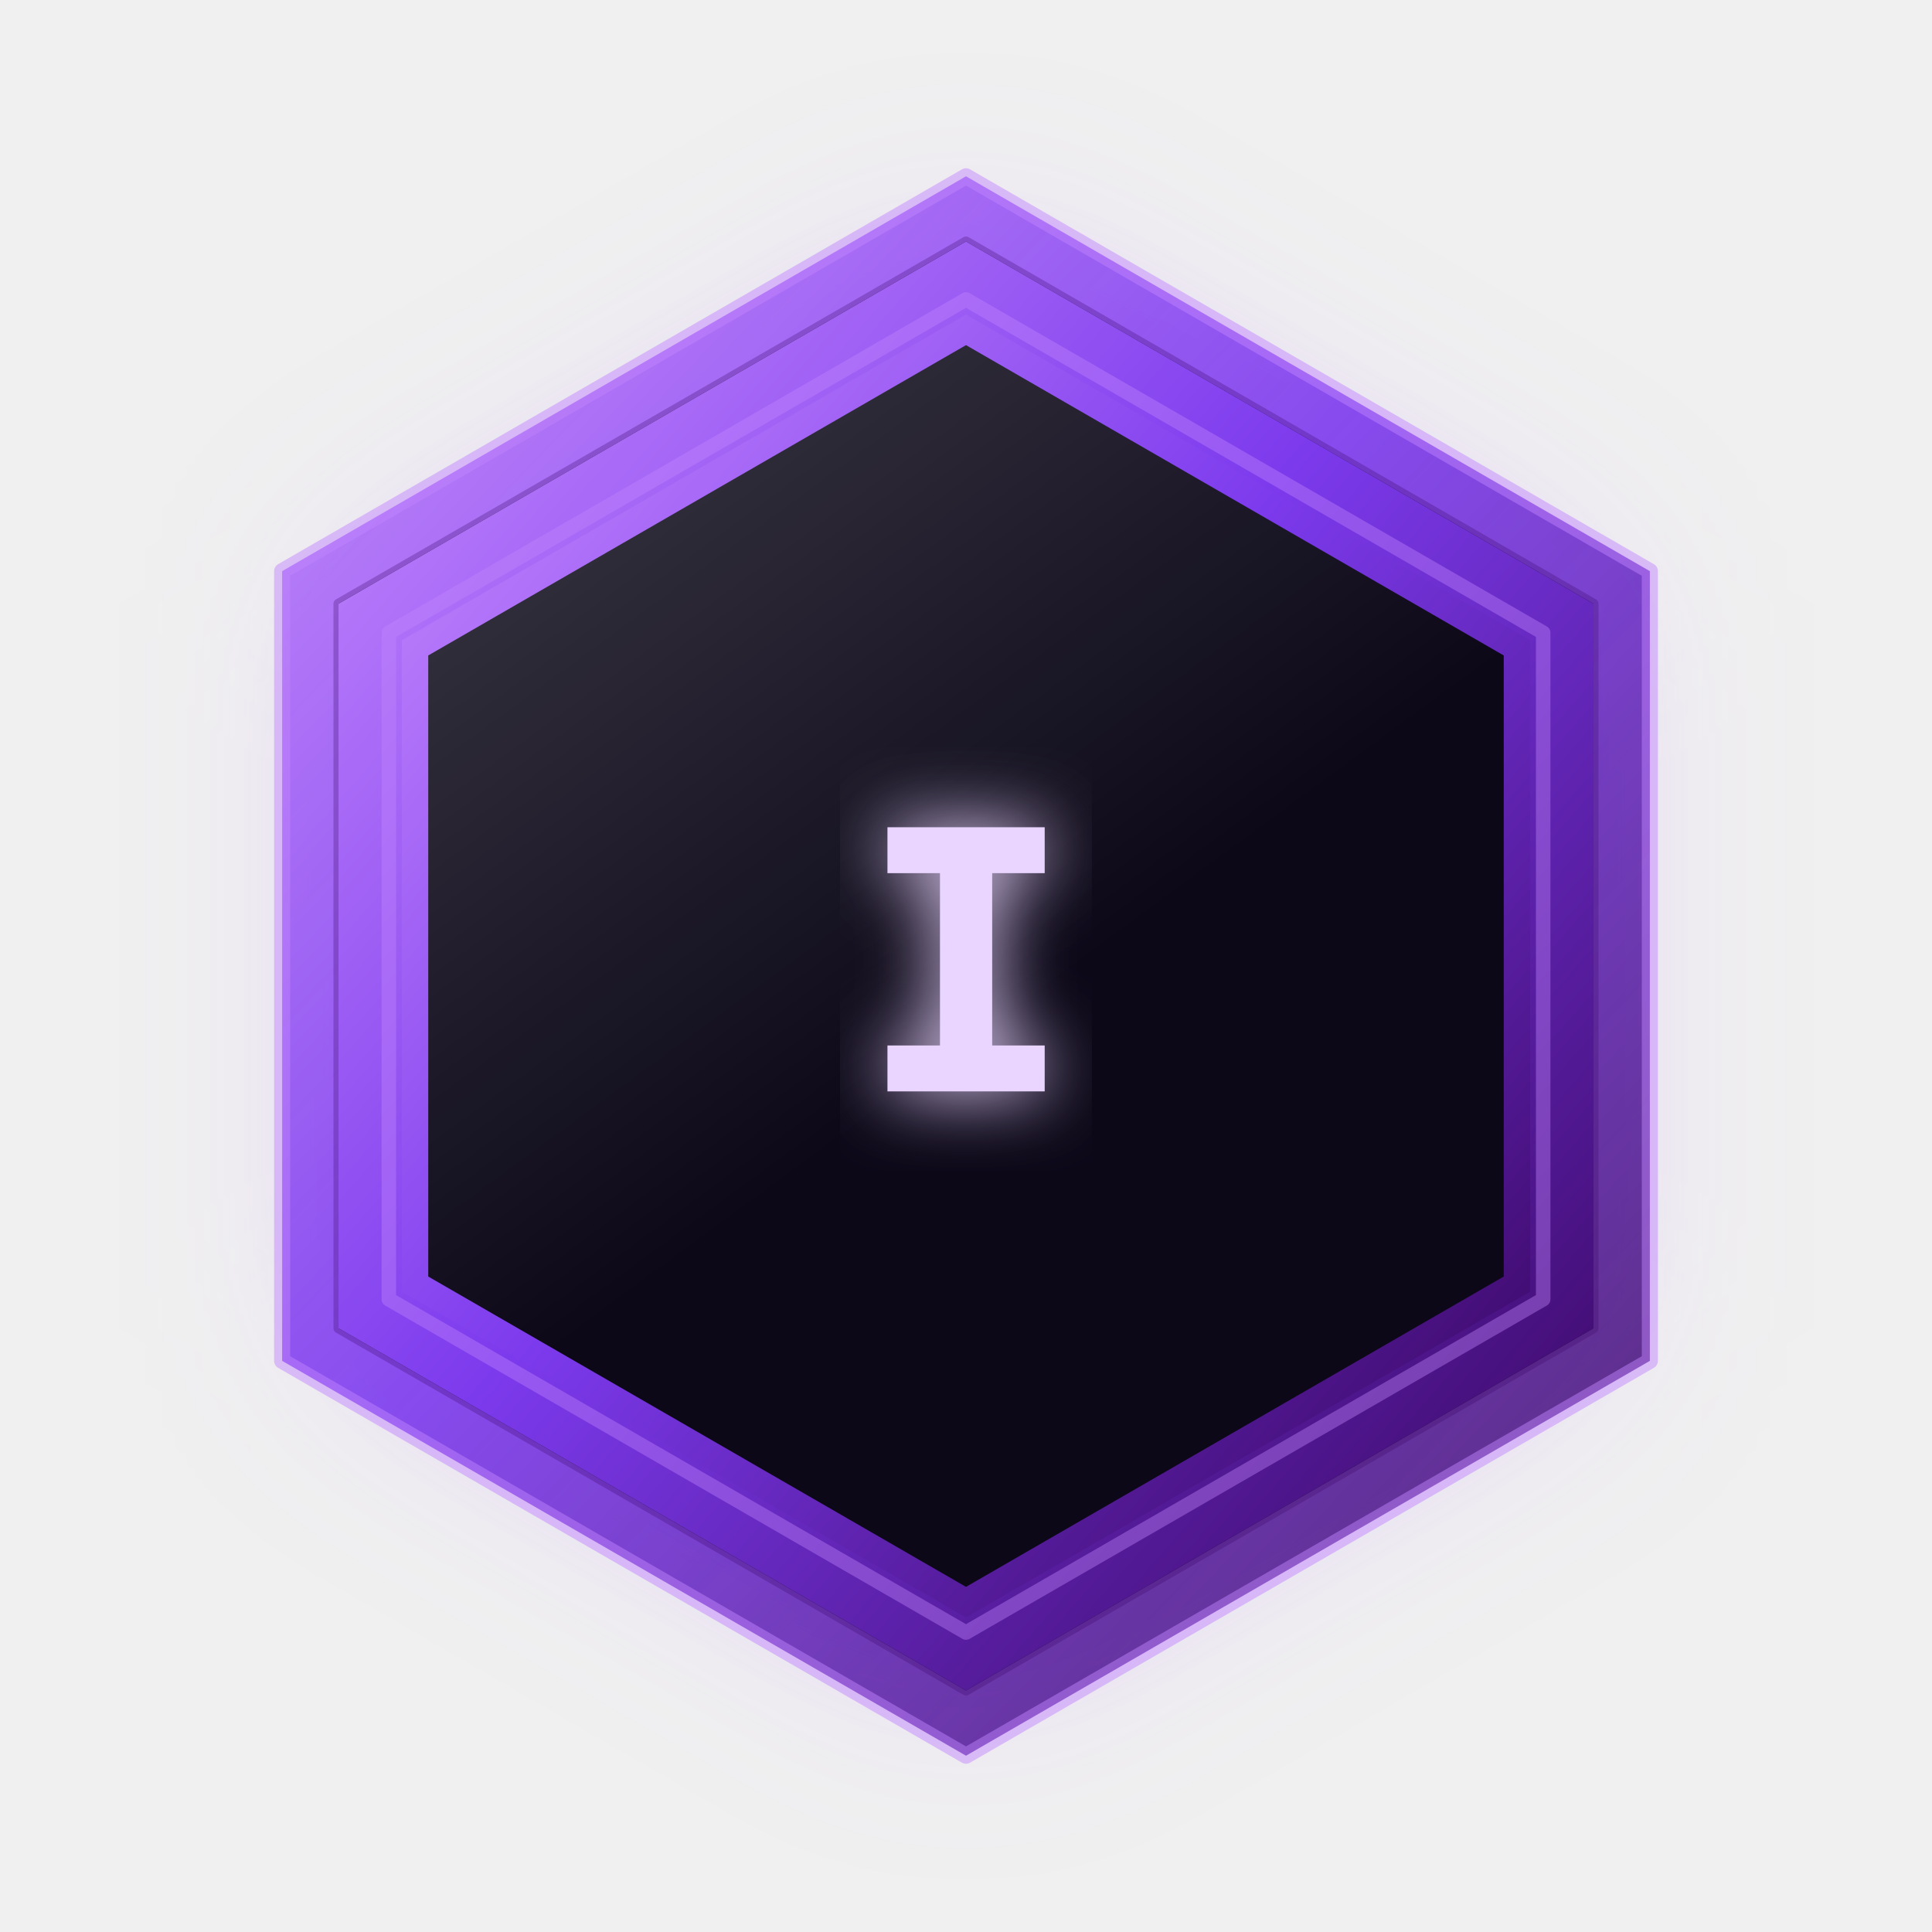
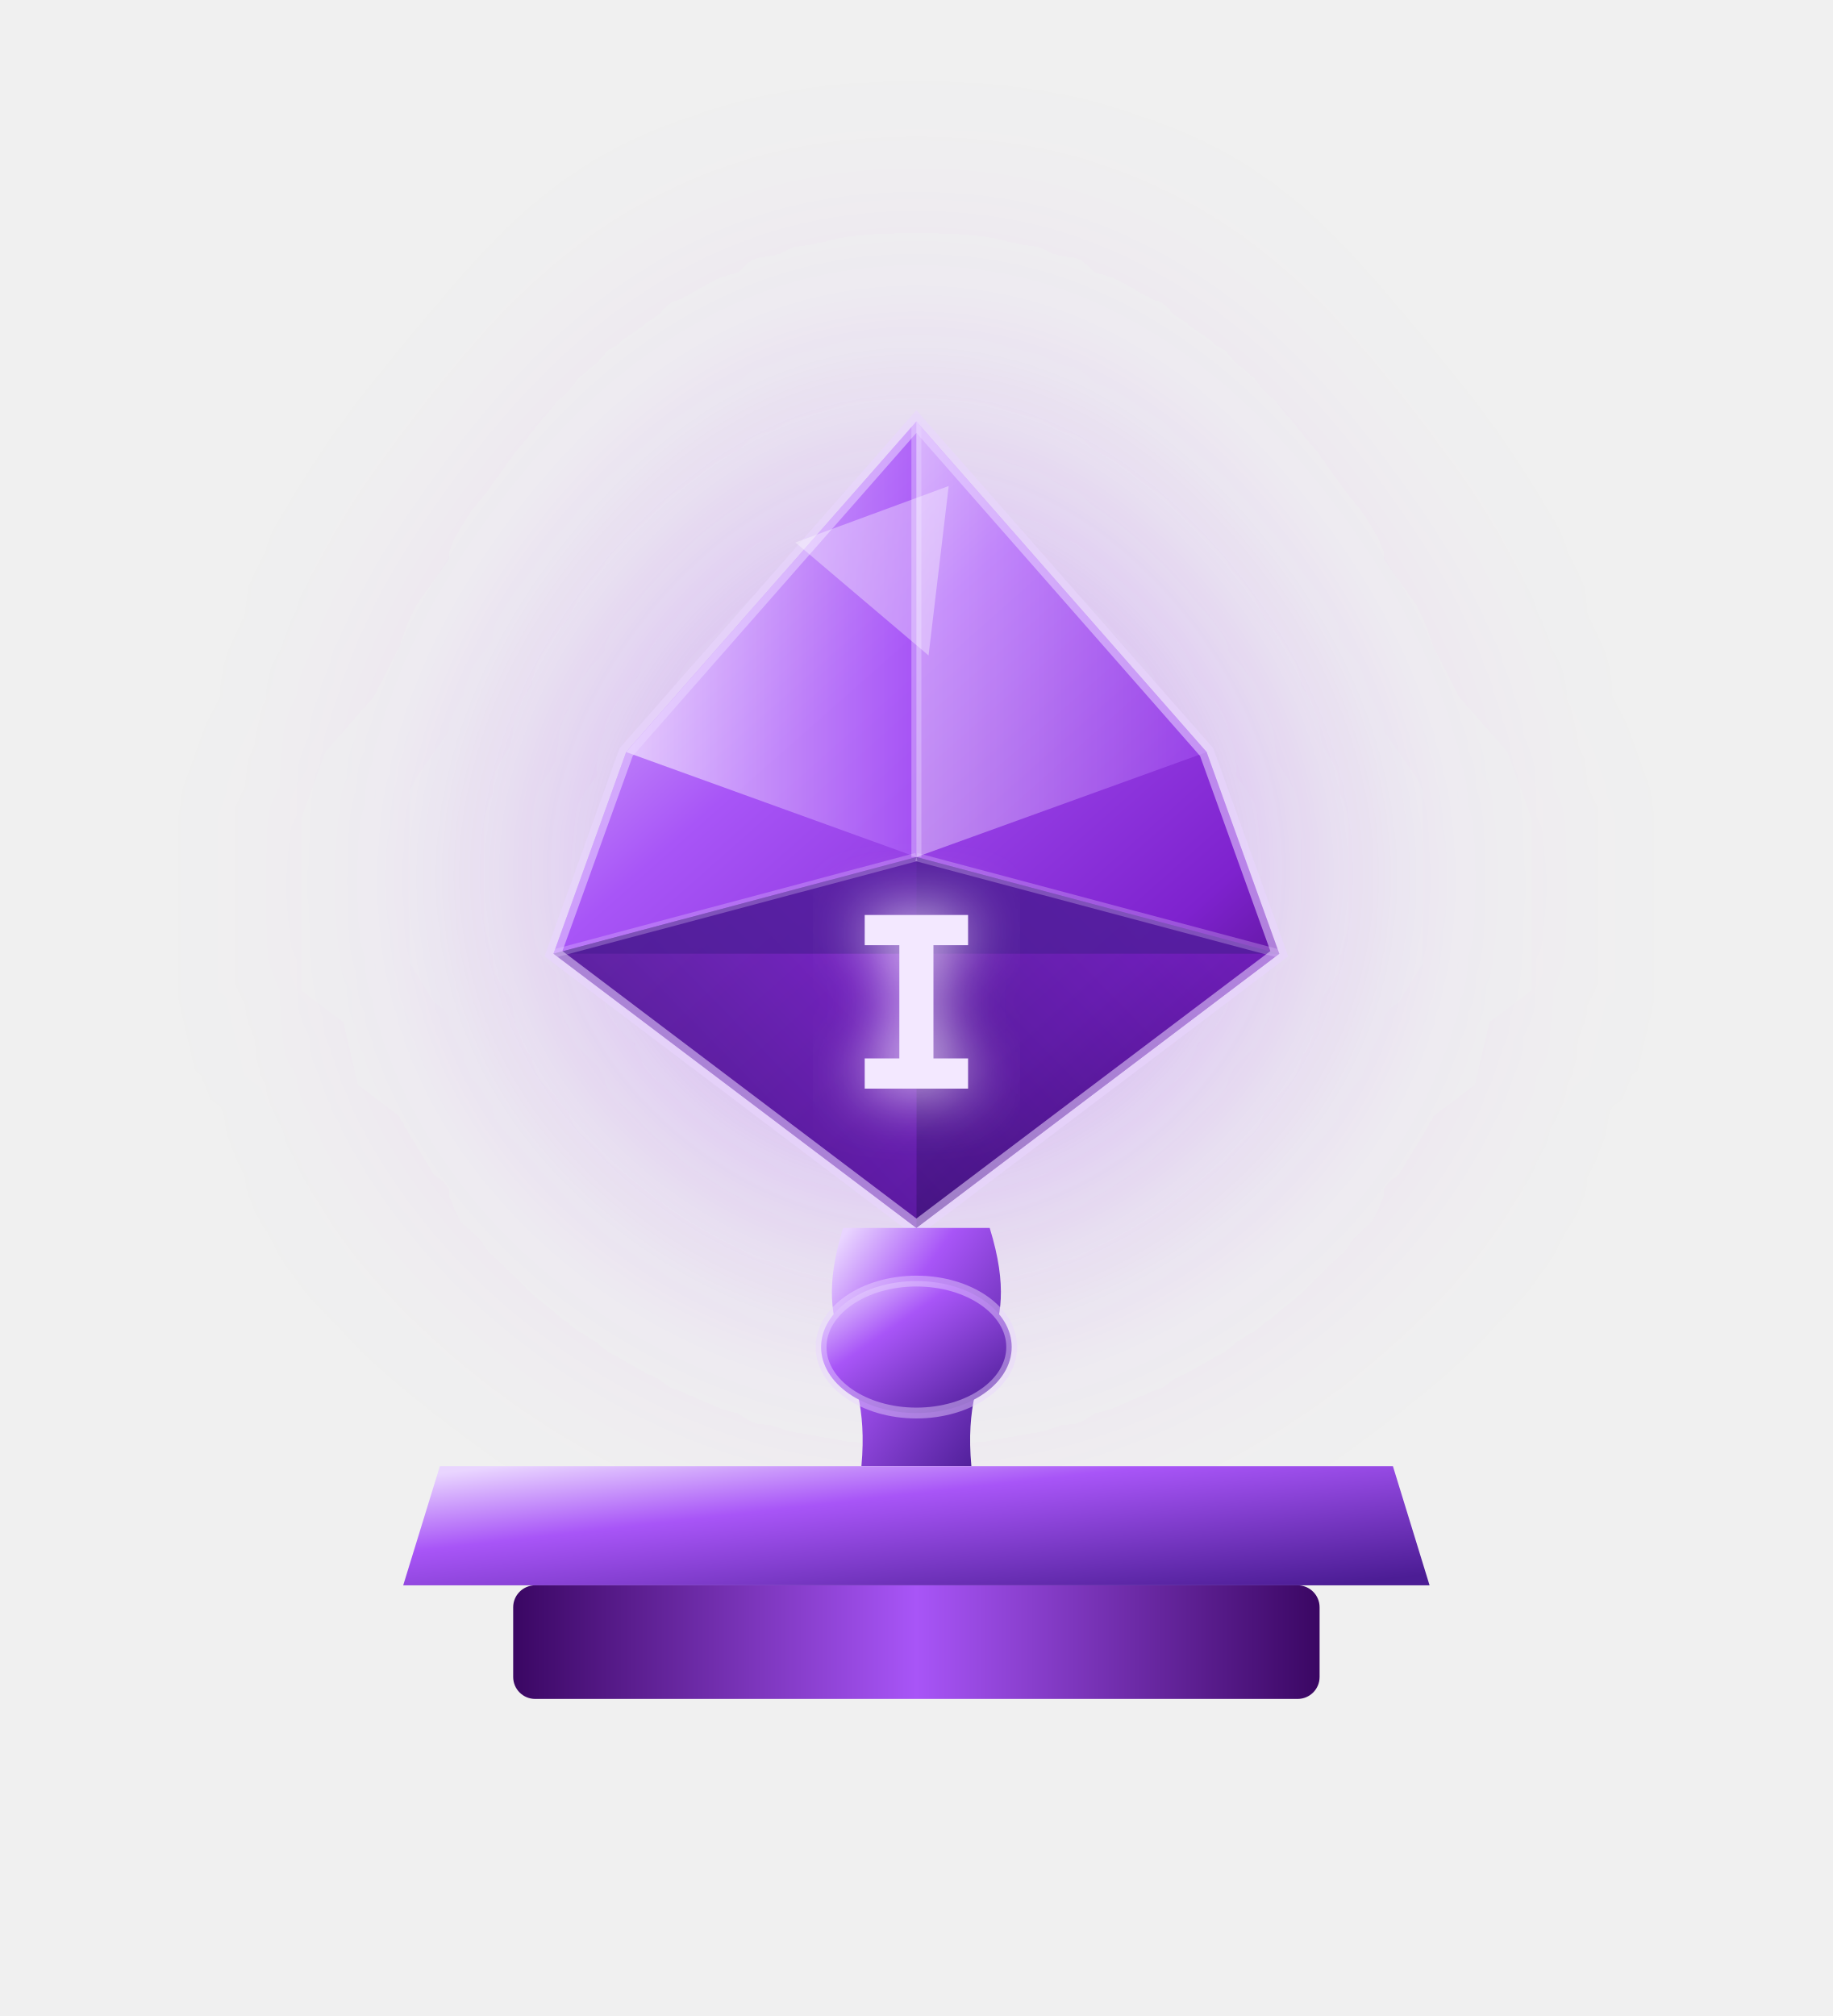
- <svg xmlns="http://www.w3.org/2000/svg" width="84" height="84" viewBox="-6 -6 96 96" overflow="visible" role="img" aria-label="Season Cup I">
+ <svg xmlns="http://www.w3.org/2000/svg" width="110" height="121" viewBox="0 0 110 114.4" role="img" aria-label="Season Cup">
  <defs>
-     <radialGradient id="bgcup1" cx="36%" cy="30%" r="72%">
-       <stop offset="0%" stop-color="#0c0818" />
-       <stop offset="100%" stop-color="#0c0818" />
-     </radialGradient>
-     <linearGradient id="rimcup1" x1="5%" y1="5%" x2="95%" y2="95%">
-       <stop offset="0%" stop-color="#c084fc" />
-       <stop offset="45%" stop-color="#7c3aed" />
+     <linearGradient id="gAscup" x1="10%" y1="0%" x2="90%" y2="100%">
+       <stop offset="0%" stop-color="#e9d5ff" />
+       <stop offset="35%" stop-color="#a855f7" />
+       <stop offset="75%" stop-color="#7e22ce" />
      <stop offset="100%" stop-color="#3b0764" />
    </linearGradient>
-     <linearGradient id="shcup1" x1="18%" y1="0%" x2="82%" y2="100%">
-       <stop offset="0%" stop-color="white" stop-opacity="0.18" />
-       <stop offset="55%" stop-color="white" stop-opacity="0" />
+     <linearGradient id="gBscup">
+       <stop offset="0%" stop-color="#f3e8ff" />
+       <stop offset="100%" stop-color="#a855f7" />
    </linearGradient>
-     <filter id="glcup1" x="-30%" y="-30%" width="160%" height="160%">
+     <linearGradient id="gCscup" x1="100%" y1="0%" x2="0%" y2="100%">
+       <stop offset="0%" stop-color="#7e22ce" />
+       <stop offset="100%" stop-color="#2e1065" />
+     </linearGradient>
+     <linearGradient id="purpscup" x1="5%" y1="5%" x2="95%" y2="95%">
+       <stop offset="0%" stop-color="#e9d5ff" />
+       <stop offset="35%" stop-color="#a855f7" />
+       <stop offset="100%" stop-color="#4c1d95" />
+     </linearGradient>
+     <linearGradient id="basescup" x1="0%" y1="0%" x2="100%" y2="0%">
+       <stop offset="0%" stop-color="#3b0764" />
+       <stop offset="50%" stop-color="#a855f7" />
+       <stop offset="100%" stop-color="#3b0764" />
+     </linearGradient>
+     <filter id="glscup" x="-50%" y="-50%" width="200%" height="200%">
      <feGaussianBlur stdDeviation="1.8" result="b" />
      <feMerge>
        <feMergeNode in="b" />
        <feMergeNode in="SourceGraphic" />
      </feMerge>
    </filter>
-     <filter id="halocup1" x="-80%" y="-80%" width="360%" height="360%">
-       <feGaussianBlur stdDeviation="5" result="b" />
+     <filter id="haloscup" x="-80%" y="-80%" width="360%" height="360%">
+       <feGaussianBlur stdDeviation="11.0" result="b" />
      <feMerge>
        <feMergeNode in="b" />
        <feMergeNode in="SourceGraphic" />
      </feMerge>
    </filter>
-     <linearGradient id="pgcup1_0" x1="5%" y1="0%" x2="95%" y2="100%">
-       <stop offset="0%" stop-color="#c084fc" stop-opacity="0.95" />
-       <stop offset="45%" stop-color="#7c3aed" stop-opacity="0.90" />
-       <stop offset="100%" stop-color="#3b0764" stop-opacity="0.85" />
-     </linearGradient>
  </defs>
-   <path d="M73.18,24.00 L73.18,60.00 L42.00,78.00 L10.82,60.00 L10.82,24.00 L42.00,6.00Z" fill="#c084fc" fill-opacity="0.32" filter="url(#halocup1)" />
-   <path d="M75.98,22.38 L75.98,61.62 L42.00,81.24 L8.02,61.62 L8.02,22.38 L42.00,2.76Z" fill="url(#pgcup1_0)" />
-   <path d="M73.18,24.00 L73.18,60.00 L42.00,78.00 L10.82,60.00 L10.82,24.00 L42.00,6.00Z" fill="#0c0818" />
-   <path d="M75.98,22.38 L75.98,61.62 L42.00,81.24 L8.02,61.62 L8.02,22.38 L42.00,2.76Z" fill="none" stroke="#c084fc" stroke-width="0.8" stroke-opacity="0.48" stroke-linejoin="round" />
-   <path d="M73.18,24.00 L73.18,60.00 L42.00,78.00 L10.82,60.00 L10.82,24.00 L42.00,6.00Z" fill="none" stroke="#3b0764" stroke-width="0.5" stroke-opacity="0.28" stroke-linejoin="round" />
-   <path d="M73.18,24.00 L73.18,60.00 L42.00,78.00 L10.82,60.00 L10.82,24.00 L42.00,6.00Z" fill="url(#rimcup1)" />
-   <path d="M69.28,26.25 L69.28,57.75 L42.00,73.50 L14.72,57.75 L14.72,26.25 L42.00,10.50Z" fill="#0c0818" />
-   <path d="M69.28,26.25 L69.28,57.75 L42.00,73.50 L14.72,57.75 L14.72,26.25 L42.00,10.50Z" fill="none" stroke="url(#rimcup1)" stroke-width="1.51" />
-   <path d="M68.72,26.57 L68.72,57.43 L42.00,72.85 L15.28,57.43 L15.28,26.57 L42.00,11.15Z" fill="url(#bgcup1)" />
-   <path d="M68.72,26.57 L68.72,57.43 L42.00,72.85 L15.28,57.43 L15.28,26.57 L42.00,11.15Z" fill="url(#shcup1)" />
-   <path d="M70.68,25.44 L70.68,58.56 L42.00,75.12 L13.32,58.56 L13.32,25.44 L42.00,8.88Z" fill="none" stroke="#c084fc" stroke-width="0.72" stroke-opacity="0.40" stroke-linejoin="round" />
-   <text x="42.00" y="42.00" text-anchor="middle" dominant-baseline="central" font-family="Orbitron,monospace" font-weight="900" font-size="18" fill="#e9d5ff" filter="url(#glcup1)">I</text>
+   <path d="M55.00,22.00 L72.42,41.84 L76.78,53.94 L55.00,70.40 L33.22,53.94 L37.58,41.84 Z" fill="#a855f7" fill-opacity="0.55" filter="url(#haloscup)" />
+   <path d="M55.00,22.00 L72.42,41.84 L76.78,53.94 L55.00,70.40 L33.22,53.94 L37.58,41.84 Z" fill="url(#gAscup)" />
+   <path d="M55.00,22.00 L37.58,41.84 L55.00,48.14 Z" fill="url(#gBscup)" opacity="0.72" />
+   <path d="M55.00,22.00 L72.42,41.84 L55.00,48.14 Z" fill="url(#gBscup)" opacity="0.45" />
+   <path d="M33.22,53.94 L55.00,70.40 L55.00,48.14 Z" fill="url(#gCscup)" opacity="0.80" />
+   <path d="M76.78,53.94 L55.00,70.40 L55.00,48.14 Z" fill="url(#gCscup)" opacity="0.65" />
+   <path d="M33.22,53.94 L76.78,53.94 L55.00,48.14 Z" fill="#4c1d95" opacity="0.70" />
+   <path d="M55.00,22.00 L72.42,41.84 L76.78,53.94 L55.00,70.40 L33.22,53.94 L37.58,41.84 Z" fill="none" stroke="#e9d5ff" stroke-width="0.9" stroke-opacity="0.55" />
+   <line x1="55.00" y1="22.00" x2="55.00" y2="48.14" stroke="#e9d5ff" stroke-width="0.6" stroke-opacity="0.4" />
+   <line x1="55.00" y1="48.14" x2="33.22" y2="53.94" stroke="#e9d5ff" stroke-width="0.5" stroke-opacity="0.28" />
+   <line x1="55.00" y1="48.14" x2="76.78" y2="53.94" stroke="#e9d5ff" stroke-width="0.5" stroke-opacity="0.28" />
+   <path d="M47.74,29.26 L56.94,25.87 L55.73,36.04 Z" fill="white" opacity="0.35" />
+   <text x="55.00" y="57.09" text-anchor="middle" dominant-baseline="central" font-family="Orbitron,monospace" font-weight="900" font-size="14.3" fill="#f3e8ff" filter="url(#glscup)" aria-label="Season Cup">I</text>
+   <path d="M50.60,70.40 C48.40,77.55 52.36,77.55 51.70,84.70 L58.30,84.70 C57.64,77.55 61.60,77.55 59.40,70.40 Z" fill="url(#purpscup)" />
+   <ellipse cx="55.00" cy="77.55" rx="5.72" ry="3.96" fill="url(#purpscup)" />
+   <ellipse cx="55.00" cy="77.55" rx="5.72" ry="3.96" fill="none" stroke="#e9d5ff" stroke-width="0.65" stroke-opacity="0.45" />
+   <path d="M26.40,84.70 L24.20,91.85 L85.80,91.85 L83.60,84.70 Z" fill="url(#purpscup)" />
+   <rect x="30.80" y="91.85" width="48.40" height="6.82" rx="1.32" fill="url(#basescup)" />
</svg>
